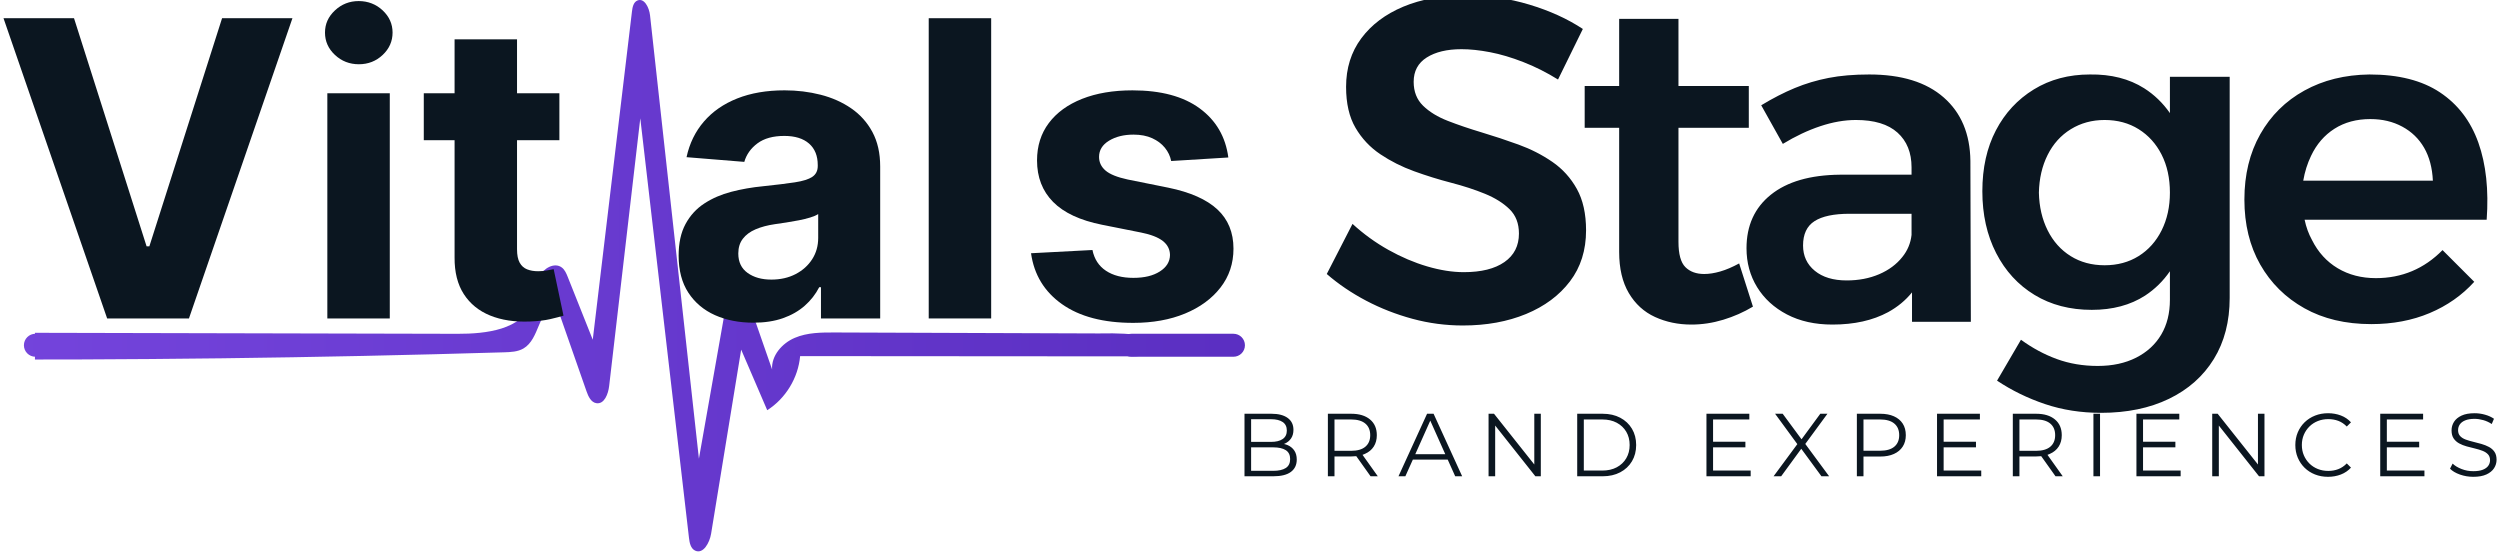
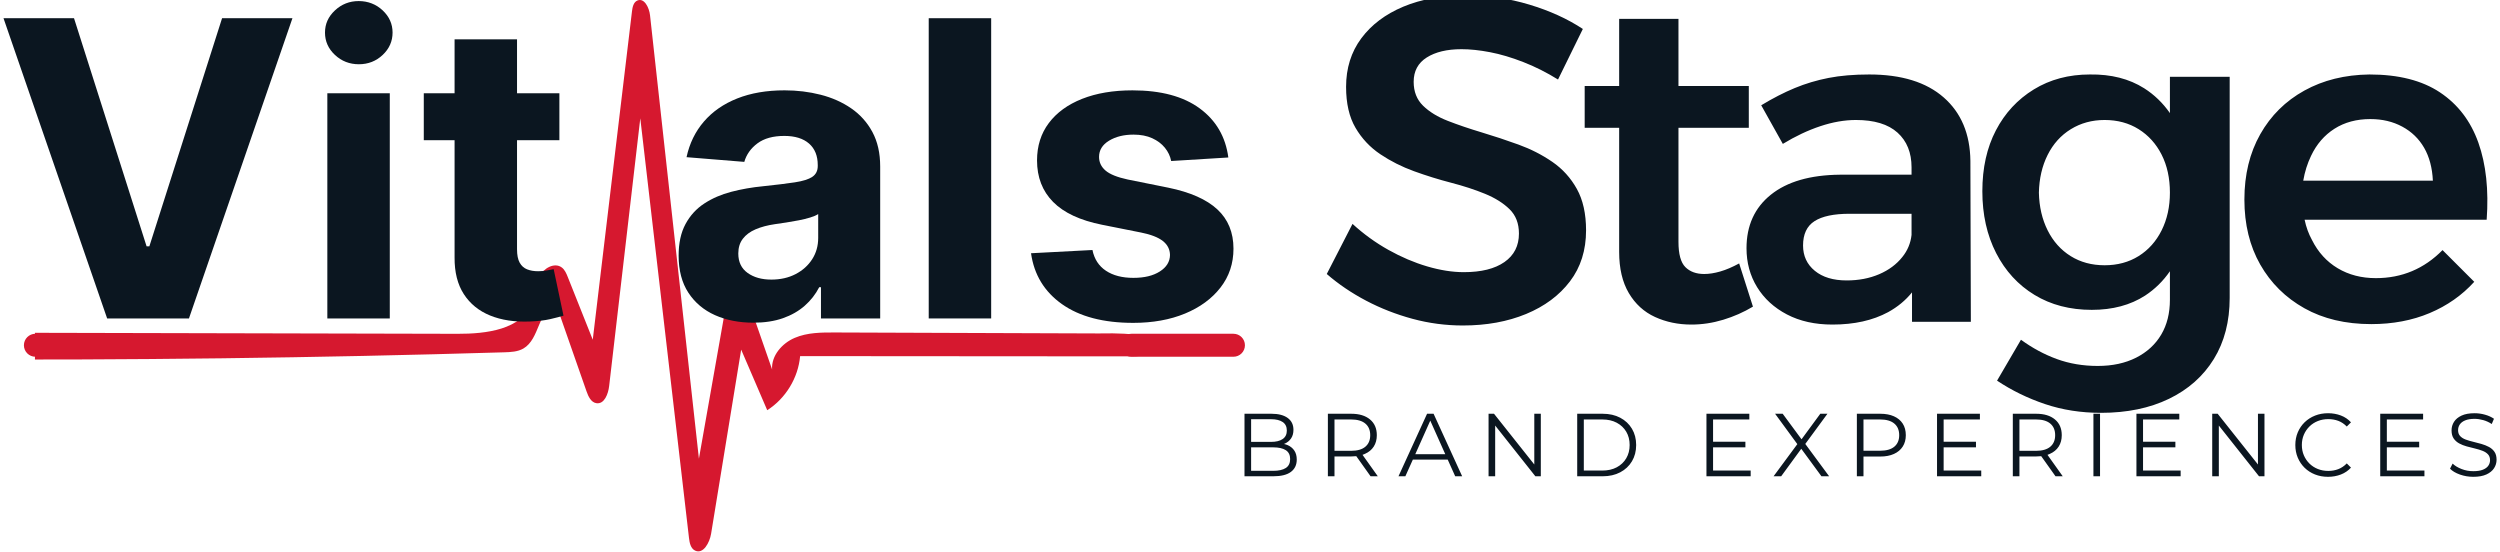
<svg xmlns="http://www.w3.org/2000/svg" viewBox="112 0 2719 600" role="img" aria-label="Vitals Stage">
  <defs>
-     <linearGradient id="pstagelight" x1="116" y1="0" x2="1454" y2="0" gradientUnits="userSpaceOnUse">
-       <stop offset="0" stop-color="#7444DC" />
-       <stop offset="1" stop-color="#5B2FC2" />
-     </linearGradient>
    <clipPath id="pstagelightc">
      <rect x="150" y="0" width="1454" height="600" />
    </clipPath>
  </defs>
-   <g fill="url(#pstagelight)">
+   <g fill="#D6182F">
    <path clip-path="url(#pstagelightc)" d="M982.59,387.31h-.38c-2.1,23.68-15.72,46.07-35.78,58.83-9.44-21.96-18.88-43.92-28.33-65.88-10.91,66.76-21.82,133.52-32.72,200.28-1.59,9.72-8.57,22.56-17.43,18.28-4.8-2.32-6-8.48-6.61-13.77-17.65-152.12-35.31-304.25-52.96-456.37-11.29,97.05-22.57,194.09-33.86,291.14-1.01,8.64-5.21,19.95-13.82,18.7-5.87-.85-8.86-7.35-10.81-12.94-11.14-31.86-22.28-63.71-33.42-95.57-19.31,7.34-17.35,38.67-35.22,49.03-6.21,3.6-13.72,3.91-20.9,4.13-204.98,6.15-410.07,8.7-615.14,7.66-9.38-.05-21.33-2.02-23.46-11.16-2.87-12.32,14.74-17.99,27.39-17.96,186.89.45,373.78.89,560.67,1.34,31.04.07,69.3-4.45,80.74-33.3,3.7-9.35,3.73-19.93,8.12-28.97,4.39-9.04,16.45-15.91,24.42-9.79,3.26,2.51,4.92,6.51,6.44,10.33,9.05,22.72,18.1,45.44,27.15,68.16,14.22-119.07,28.45-238.14,42.67-357.21.54-4.52,1.63-9.83,5.8-11.67,7.54-3.32,12.9,7.72,13.81,15.91,17.73,160.78,35.46,321.57,53.18,482.35,9.88-55.98,19.76-111.97,29.65-167.95,1.19-6.77,3.93-15.07,10.76-15.83,7.15-.79,11.57,7.4,13.94,14.19,8.41,24.18,16.82,48.36,25.24,72.54-.96-14.96,10.75-28.4,24.53-34.31,13.77-5.92,29.26-5.96,44.25-5.9,63.83.24,127.66.47,191.49.71,31.91.12,63.83.25,95.74.35,5.99.02,81.35-2.96,53.95,20.26-5.25,4.45-12.77,4.66-19.65,4.66-119.8-.09-239.61-.18-359.41-.27Z" />
    <rect x="138" y="363" width="40" height="25" rx="12.5" />
    <rect x="1330" y="363" width="136" height="25" rx="12.5" />
  </g>
  <g fill="#0B1620">
    <g transform="translate(-1318 0)">
      <path d="M1510.5,19.81l78.92,248.08h3.03l79.08-248.08h76.53l-112.56,326.53h-88.97l-112.72-326.53h76.69Z" />
      <path d="M1820.29,69.88c-10.1,0-18.76-3.37-25.99-10.12-7.23-6.75-10.84-14.85-10.84-24.31s3.61-17.4,10.84-24.15c7.23-6.75,15.84-10.13,25.83-10.13s18.89,3.38,26.07,10.13c7.17,6.75,10.76,14.8,10.76,24.15s-3.59,17.57-10.76,24.31c-7.17,6.75-15.81,10.12-25.91,10.12ZM1786.01,346.34V101.44h67.92v244.89h-67.92Z" />
      <path d="M2042.86,343.31c-3.41,1.06-8.19,2.31-14.35,3.74-6.17,1.44-13.66,2.31-22.48,2.63-16.37.64-30.69-1.54-42.97-6.53-12.28-5-21.82-12.76-28.62-23.28s-10.15-23.81-10.04-39.86v-127.55h-33.49v-51.02h33.49v-58.67h67.92v58.67h46.07v51.02h-46.07v118.62c0,6.27.95,11.14,2.87,14.59,1.91,3.45,4.59,5.87,8.05,7.25,3.45,1.39,7.46,2.08,12.03,2.08,3.19,0,6.38-.29,9.57-.88,3.19-.58,5.63-1.04,7.33-1.36l10.69,50.55Z" />
    </g>
    <g transform="translate(-1221 0)">
      <path d="M2152.39,350.96c-15.62,0-29.55-2.74-41.77-8.21-12.22-5.47-21.87-13.6-28.94-24.39-7.07-10.79-10.6-24.26-10.6-40.42,0-13.6,2.5-25.03,7.49-34.28,4.99-9.25,11.8-16.69,20.41-22.32,8.61-5.63,18.41-9.89,29.42-12.75,11-2.87,22.56-4.89,34.68-6.06,14.24-1.49,25.72-2.9,34.44-4.23,8.71-1.33,15.04-3.32,18.97-5.98,3.93-2.66,5.9-6.59,5.9-11.8v-.96c0-10.1-3.16-17.91-9.49-23.44-6.33-5.52-15.28-8.29-26.87-8.29-12.22,0-21.95,2.69-29.18,8.05-7.23,5.37-12.01,12.09-14.35,20.17l-62.82-5.1c3.19-14.88,9.46-27.77,18.81-38.66,9.35-10.89,21.44-19.29,36.27-25.19,14.83-5.9,32.02-8.85,51.58-8.85,13.6,0,26.65,1.59,39.14,4.78,12.49,3.19,23.6,8.13,33.32,14.83,9.73,6.7,17.4,15.28,23.04,25.75,5.63,10.47,8.45,22.99,8.45,37.55v165.18h-64.41v-33.96h-1.91c-3.93,7.65-9.19,14.38-15.78,20.17-6.59,5.79-14.51,10.31-23.76,13.55-9.25,3.24-19.93,4.86-32.05,4.86ZM2171.84,304.09c9.99,0,18.81-1.99,26.47-5.98,7.65-3.99,13.66-9.38,18.02-16.18,4.36-6.8,6.54-14.51,6.54-23.12v-25.99c-2.13,1.38-5.02,2.63-8.69,3.75-3.67,1.12-7.79,2.13-12.36,3.03-4.57.9-9.14,1.7-13.71,2.39-4.57.69-8.72,1.3-12.44,1.83-7.97,1.17-14.93,3.03-20.89,5.58-5.95,2.55-10.58,5.98-13.87,10.28-3.3,4.3-4.94,9.65-4.94,16.02,0,9.25,3.37,16.29,10.12,21.13,6.75,4.84,15.33,7.25,25.75,7.25Z" />
      <path d="M2411,19.81v326.53h-67.92V19.81h67.92Z" />
      <path d="M2668.96,171.28l-62.18,3.83c-1.06-5.31-3.35-10.12-6.86-14.43s-8.11-7.76-13.79-10.36c-5.69-2.6-12.46-3.91-20.33-3.91-10.52,0-19.4,2.21-26.63,6.62-7.23,4.41-10.84,10.28-10.84,17.62,0,5.85,2.34,10.79,7.02,14.83,4.68,4.04,12.7,7.28,24.07,9.73l44.32,8.93c23.81,4.89,41.56,12.75,53.25,23.6,11.69,10.84,17.54,25.09,17.54,42.73,0,16.05-4.7,30.13-14.11,42.25-9.41,12.12-22.27,21.55-38.58,28.3-16.32,6.75-35.1,10.13-56.36,10.13-32.42,0-58.22-6.78-77.41-20.33-19.19-13.55-30.43-32.02-33.72-55.4l66.8-3.51c2.02,9.89,6.91,17.41,14.67,22.56,7.76,5.16,17.7,7.73,29.81,7.73s21.5-2.31,28.78-6.94c7.28-4.62,10.97-10.6,11.08-17.94-.11-6.16-2.71-11.24-7.81-15.23-5.1-3.99-12.97-7.04-23.6-9.17l-42.41-8.45c-23.92-4.78-41.69-13.07-53.33-24.87-11.64-11.8-17.46-26.84-17.46-45.12,0-15.73,4.28-29.28,12.83-40.66,8.55-11.37,20.62-20.14,36.19-26.31,15.57-6.16,33.83-9.25,54.77-9.25,30.93,0,55.3,6.54,73.1,19.61,17.8,13.07,28.19,30.88,31.17,53.41Z" />
    </g>
    <path d="M1833.50 31.50L1806.50 86.50Q1788 75 1768.75 67.50Q1749.50 60 1732.50 56.75Q1715.50 53.50 1701.50 53.50Q1678 53.50 1663.75 62.50Q1649.50 71.50 1649.50 89Q1649.50 105 1659.75 115Q1670 125 1686.75 131.50Q1703.50 138 1723.50 144Q1743.50 150 1763.50 157.25Q1783.50 164.50 1800.25 176Q1817 187.50 1827 205.50Q1837 223.50 1837 250.50Q1837 283 1819.50 306Q1802 329 1771.75 341.50Q1741.50 354 1703 354Q1675 354 1648.25 346.75Q1621.50 339.50 1597.75 327Q1574 314.50 1555 298L1583 243.50Q1601 260 1622 271.75Q1643 283.50 1664.25 289.75Q1685.50 296 1704 296Q1732.50 296 1748.25 285Q1764 274 1764 254Q1764 237.50 1753.75 227.50Q1743.50 217.50 1727 210.75Q1710.50 204 1690.25 198.75Q1670 193.50 1650 186.25Q1630 179 1613.25 167.75Q1596.50 156.50 1586.25 139Q1576 121.50 1576 94.50Q1576 64 1592.50 41.75Q1609 19.50 1638.25 7.25Q1667.50-5 1707-5Q1742-5 1775.25 5Q1808.50 15 1833.50 31.50M1937.50 139L1937.50 263Q1937.50 283 1945 290.50Q1952.50 298 1965.50 298Q1973.50 298 1983 295.25Q1992.50 292.50 2003.50 286.50L2018.50 333.50Q2003.50 342.50 1986.25 347.75Q1969 353 1951.50 353Q1930 353 1912 344.75Q1894 336.50 1883.50 318.75Q1873 301 1873 274L1873 139L1835.50 139L1835.50 93.50L1873 93.50L1873 20.50L1937.50 20.50L1937.50 93.50L2014 93.50L2014 139L1937.50 139M2191 190L2191 182Q2191 158 2175.75 144.25Q2160.50 130.50 2130.50 130.50Q2112 130.50 2091.75 137.25Q2071.50 144 2051 156.50L2027.50 114.50Q2046.50 103 2064 95.75Q2081.50 88.50 2100.75 84.75Q2120 81 2145 81Q2197.50 81 2226 106Q2254.50 131 2255 175L2255.50 350L2191.50 350L2191.50 318Q2181 331 2165.50 339.50Q2140.50 353 2105 353Q2076.50 353 2055.50 342Q2034.50 331 2023 312.25Q2011.50 293.50 2011.50 270Q2011.50 233 2038 211.75Q2064.50 190.50 2113 190L2191 190M2191 232.50L2123.50 232.50Q2098 232.50 2085.50 240.50Q2073 248.50 2073 267Q2073 284 2085.75 294.50Q2098.50 305 2120.50 305Q2140 305 2155.75 298.25Q2171.50 291.50 2181 279.50Q2189.50 269 2191 255.50L2191 232.50M2537 83.50L2537 324Q2537 362.50 2519.75 390.50Q2502.50 418.50 2471 433.75Q2439.50 449 2397 449Q2364.50 449 2336.25 439.50Q2308 430 2284 414L2310 369.50Q2328.50 383 2349 390.50Q2369.50 398 2393.50 398Q2417.50 398 2435.25 389Q2453 380 2462.50 364Q2472 348 2472 326L2472 295Q2461 311 2445 321.50Q2421 337 2387 337Q2351.50 337 2324.75 320.75Q2298 304.50 2283 275.25Q2268 246 2268 208Q2268 170 2282.75 141.75Q2297.50 113.50 2324 97.25Q2350.50 81 2385 81Q2419.50 80.50 2444 96Q2460.50 106.50 2472 123L2472 83.50L2537 83.50M2401 130.50Q2380.50 130.50 2364.25 140.50Q2348 150.50 2339 168.50Q2330 186.50 2329.50 209.50Q2330 232.50 2339 250.50Q2348 268.50 2364 278.50Q2380 288.50 2401 288.50Q2422 288.50 2438 278.50Q2454 268.50 2463 250.50Q2472 232.50 2472 209.50Q2472 186 2463 168.25Q2454 150.50 2438 140.50Q2422 130.50 2401 130.50M2816.50 239L2618.50 239Q2621 251 2626.50 261Q2636.50 281 2654.50 291.75Q2672.50 302.50 2696 302.50Q2738.50 302.50 2768.50 272L2803 306.50Q2783 328.50 2754.50 340.50Q2726 352.50 2691 352.50Q2649 352.50 2618.25 335.25Q2587.50 318 2570.25 287.75Q2553 257.50 2553 217Q2553 176.50 2570.25 146Q2587.50 115.50 2618.25 98.50Q2649 81.50 2689 81Q2736.50 81 2765.75 100.50Q2795 120 2807.50 155.25Q2820 190.50 2816.50 239M2617 196.50L2758 196.50Q2757 175.50 2748.50 160.75Q2740 146 2724.75 137.75Q2709.50 129.50 2690 129.50Q2667.50 129.50 2651 140Q2634.50 150.50 2625.50 169.50Q2619.50 182 2617 196.50" />
    <path d="M1496.80 518L1465.52 518L1465.52 450L1494.85 450Q1506.22 450 1512.49 454.57Q1518.75 459.13 1518.75 467.49Q1518.75 473.02 1516.18 476.81Q1513.60 480.60 1509.23 482.54Q1508.75 482.74 1508.36 482.83Q1510.49 483.32 1512.44 484.10Q1517.10 486.14 1519.72 490.07Q1522.35 494.01 1522.35 499.83Q1522.35 508.48 1515.98 513.24Q1509.62 518 1496.80 518M1472.71 486.53L1472.71 512.07L1496.70 512.07Q1505.64 512.07 1510.40 509.01Q1515.16 505.95 1515.16 499.25Q1515.16 492.65 1510.40 489.59Q1505.64 486.53 1496.70 486.53L1472.71 486.53M1472.71 455.93L1472.71 480.60L1494.37 480.60Q1502.53 480.60 1507.05 477.49Q1511.56 474.38 1511.56 468.26Q1511.56 462.05 1507.05 458.99Q1502.53 455.93 1494.37 455.93L1472.71 455.93M1563.39 518L1556.20 518L1556.20 450L1581.65 450Q1594.57 450 1602 456.17Q1609.43 462.34 1609.43 473.31Q1609.43 480.50 1606.08 485.70Q1602.73 490.90 1596.51 493.62Q1595.25 494.20 1593.89 494.69L1610.50 518L1602.63 518L1587.09 496.14Q1584.57 496.43 1581.65 496.43L1563.39 496.43L1563.39 518M1563.39 456.22L1563.39 490.31L1581.46 490.31Q1591.66 490.31 1596.95 485.85Q1602.25 481.38 1602.25 473.31Q1602.25 465.15 1596.95 460.69Q1591.66 456.22 1581.46 456.22L1563.39 456.22M1640.47 518L1632.99 518L1664.08 450L1671.17 450L1702.25 518L1694.68 518L1686.52 499.83L1648.63 499.83L1640.47 518M1651.25 494.01L1683.89 494.01L1667.57 457.48L1651.25 494.01M1738.15 518L1730.96 518L1730.96 450L1736.89 450L1780.70 505.18L1780.70 450L1787.79 450L1787.79 518L1781.86 518L1738.15 462.82L1738.15 518M1855.06 518L1827.37 518L1827.37 450L1855.06 450Q1865.94 450 1874.15 454.32Q1882.36 458.65 1886.92 466.32Q1891.49 473.99 1891.49 484Q1891.49 494.01 1886.92 501.68Q1882.36 509.35 1874.15 513.68Q1865.94 518 1855.06 518M1834.56 456.22L1834.56 511.78L1854.67 511.78Q1863.71 511.78 1870.36 508.24Q1877.01 504.69 1880.71 498.43Q1884.40 492.16 1884.40 484Q1884.40 475.74 1880.71 469.53Q1877.01 463.31 1870.36 459.76Q1863.71 456.22 1854.67 456.22L1834.56 456.22M2016.03 518L1967.94 518L1967.94 450L2014.57 450L2014.57 456.22L1975.13 456.22L1975.13 480.41L2010.29 480.41L2010.29 486.53L1975.13 486.53L1975.13 511.78L2016.03 511.78L2016.03 518M2049.20 518L2040.94 518L2066.78 483.03L2042.59 450L2050.85 450L2071.35 477.78L2091.75 450L2099.52 450L2075.43 482.83L2101.37 518L2093.01 518L2071.06 488.08L2049.20 518M2138.72 518L2131.53 518L2131.53 450L2156.98 450Q2165.63 450 2171.84 452.77Q2178.06 455.54 2181.41 460.73Q2184.76 465.93 2184.76 473.31Q2184.76 480.50 2181.41 485.70Q2178.06 490.90 2171.84 493.71Q2165.63 496.53 2156.98 496.53L2138.72 496.53L2138.72 518M2138.72 456.22L2138.72 490.22L2156.79 490.22Q2166.99 490.22 2172.28 485.80Q2177.57 481.38 2177.57 473.31Q2177.57 465.15 2172.28 460.69Q2166.99 456.22 2156.79 456.22L2138.72 456.22M2266.80 518L2218.71 518L2218.71 450L2265.34 450L2265.34 456.22L2225.90 456.22L2225.90 480.41L2261.07 480.41L2261.07 486.53L2225.90 486.53L2225.90 511.78L2266.80 511.78L2266.80 518M2308.33 518L2301.14 518L2301.14 450L2326.59 450Q2339.51 450 2346.94 456.17Q2354.37 462.34 2354.37 473.31Q2354.37 480.50 2351.02 485.70Q2347.67 490.90 2341.45 493.62Q2340.19 494.20 2338.83 494.69L2355.44 518L2347.57 518L2332.03 496.14Q2329.51 496.43 2326.59 496.43L2308.33 496.43L2308.33 518M2308.33 456.22L2308.33 490.31L2326.40 490.31Q2336.60 490.31 2341.89 485.85Q2347.19 481.38 2347.19 473.31Q2347.19 465.15 2341.89 460.69Q2336.60 456.22 2326.40 456.22L2308.33 456.22M2396 518L2388.81 518L2388.81 450L2396 450L2396 518M2483.67 518L2435.59 518L2435.59 450L2482.21 450L2482.21 456.22L2442.77 456.22L2442.77 480.41L2477.94 480.41L2477.94 486.53L2442.77 486.53L2442.77 511.78L2483.67 511.78L2483.67 518M2525.20 518L2518.01 518L2518.01 450L2523.94 450L2567.75 505.18L2567.75 450L2574.84 450L2574.84 518L2568.91 518L2525.20 462.82L2525.20 518M2643.96 518.58Q2636.28 518.58 2629.77 516.01Q2623.27 513.43 2618.51 508.77Q2613.75 504.11 2611.07 497.79Q2608.40 491.48 2608.40 484Q2608.40 476.52 2611.07 470.21Q2613.75 463.89 2618.55 459.23Q2623.36 454.57 2629.87 451.99Q2636.38 449.42 2644.05 449.42Q2651.44 449.42 2657.95 451.89Q2664.45 454.37 2668.92 459.33L2664.36 463.89Q2660.18 459.62 2655.13 457.72Q2650.08 455.83 2644.25 455.83Q2638.13 455.83 2632.88 457.92Q2627.64 460.01 2623.75 463.84Q2619.87 467.68 2617.68 472.78Q2615.49 477.88 2615.49 484Q2615.49 490.12 2617.68 495.22Q2619.87 500.32 2623.75 504.16Q2627.64 507.99 2632.88 510.08Q2638.13 512.17 2644.25 512.17Q2650.08 512.17 2655.13 510.23Q2660.18 508.29 2664.36 504.01L2668.92 508.58Q2664.45 513.53 2657.95 516.06Q2651.44 518.58 2643.96 518.58M2748.82 518L2700.74 518L2700.74 450L2747.37 450L2747.37 456.22L2707.93 456.22L2707.93 480.41L2743.09 480.41L2743.09 486.53L2707.93 486.53L2707.93 511.78L2748.82 511.78L2748.82 518M2801.91 518.58Q2794.33 518.58 2787.39 516.11Q2780.44 513.63 2776.65 509.74L2779.47 504.21Q2783.07 507.70 2789.14 510.08Q2795.21 512.46 2801.91 512.46Q2808.32 512.46 2812.35 510.86Q2816.39 509.26 2818.28 506.54Q2820.17 503.82 2820.17 500.51Q2820.17 496.53 2817.89 494.10Q2815.61 491.67 2811.92 490.27Q2808.23 488.86 2803.76 487.79Q2799.29 486.72 2794.82 485.51Q2790.35 484.29 2786.61 482.25Q2782.87 480.21 2780.59 476.86Q2778.31 473.51 2778.31 468.07Q2778.31 463.02 2780.98 458.79Q2783.65 454.57 2789.19 451.99Q2794.72 449.42 2803.37 449.42Q2809.10 449.42 2814.73 451.02Q2820.37 452.62 2824.45 455.44L2822.02 461.17Q2817.65 458.26 2812.74 456.90Q2807.84 455.54 2803.27 455.54Q2797.15 455.54 2793.17 457.19Q2789.19 458.84 2787.29 461.61Q2785.40 464.38 2785.40 467.87Q2785.40 471.86 2787.68 474.29Q2789.96 476.71 2793.70 478.07Q2797.44 479.43 2801.91 480.50Q2806.38 481.57 2810.80 482.83Q2815.22 484.10 2818.96 486.09Q2822.70 488.08 2824.98 491.38Q2827.27 494.69 2827.27 500.03Q2827.27 504.98 2824.55 509.21Q2821.83 513.43 2816.24 516.01Q2810.65 518.58 2801.91 518.58" />
  </g>
</svg>
